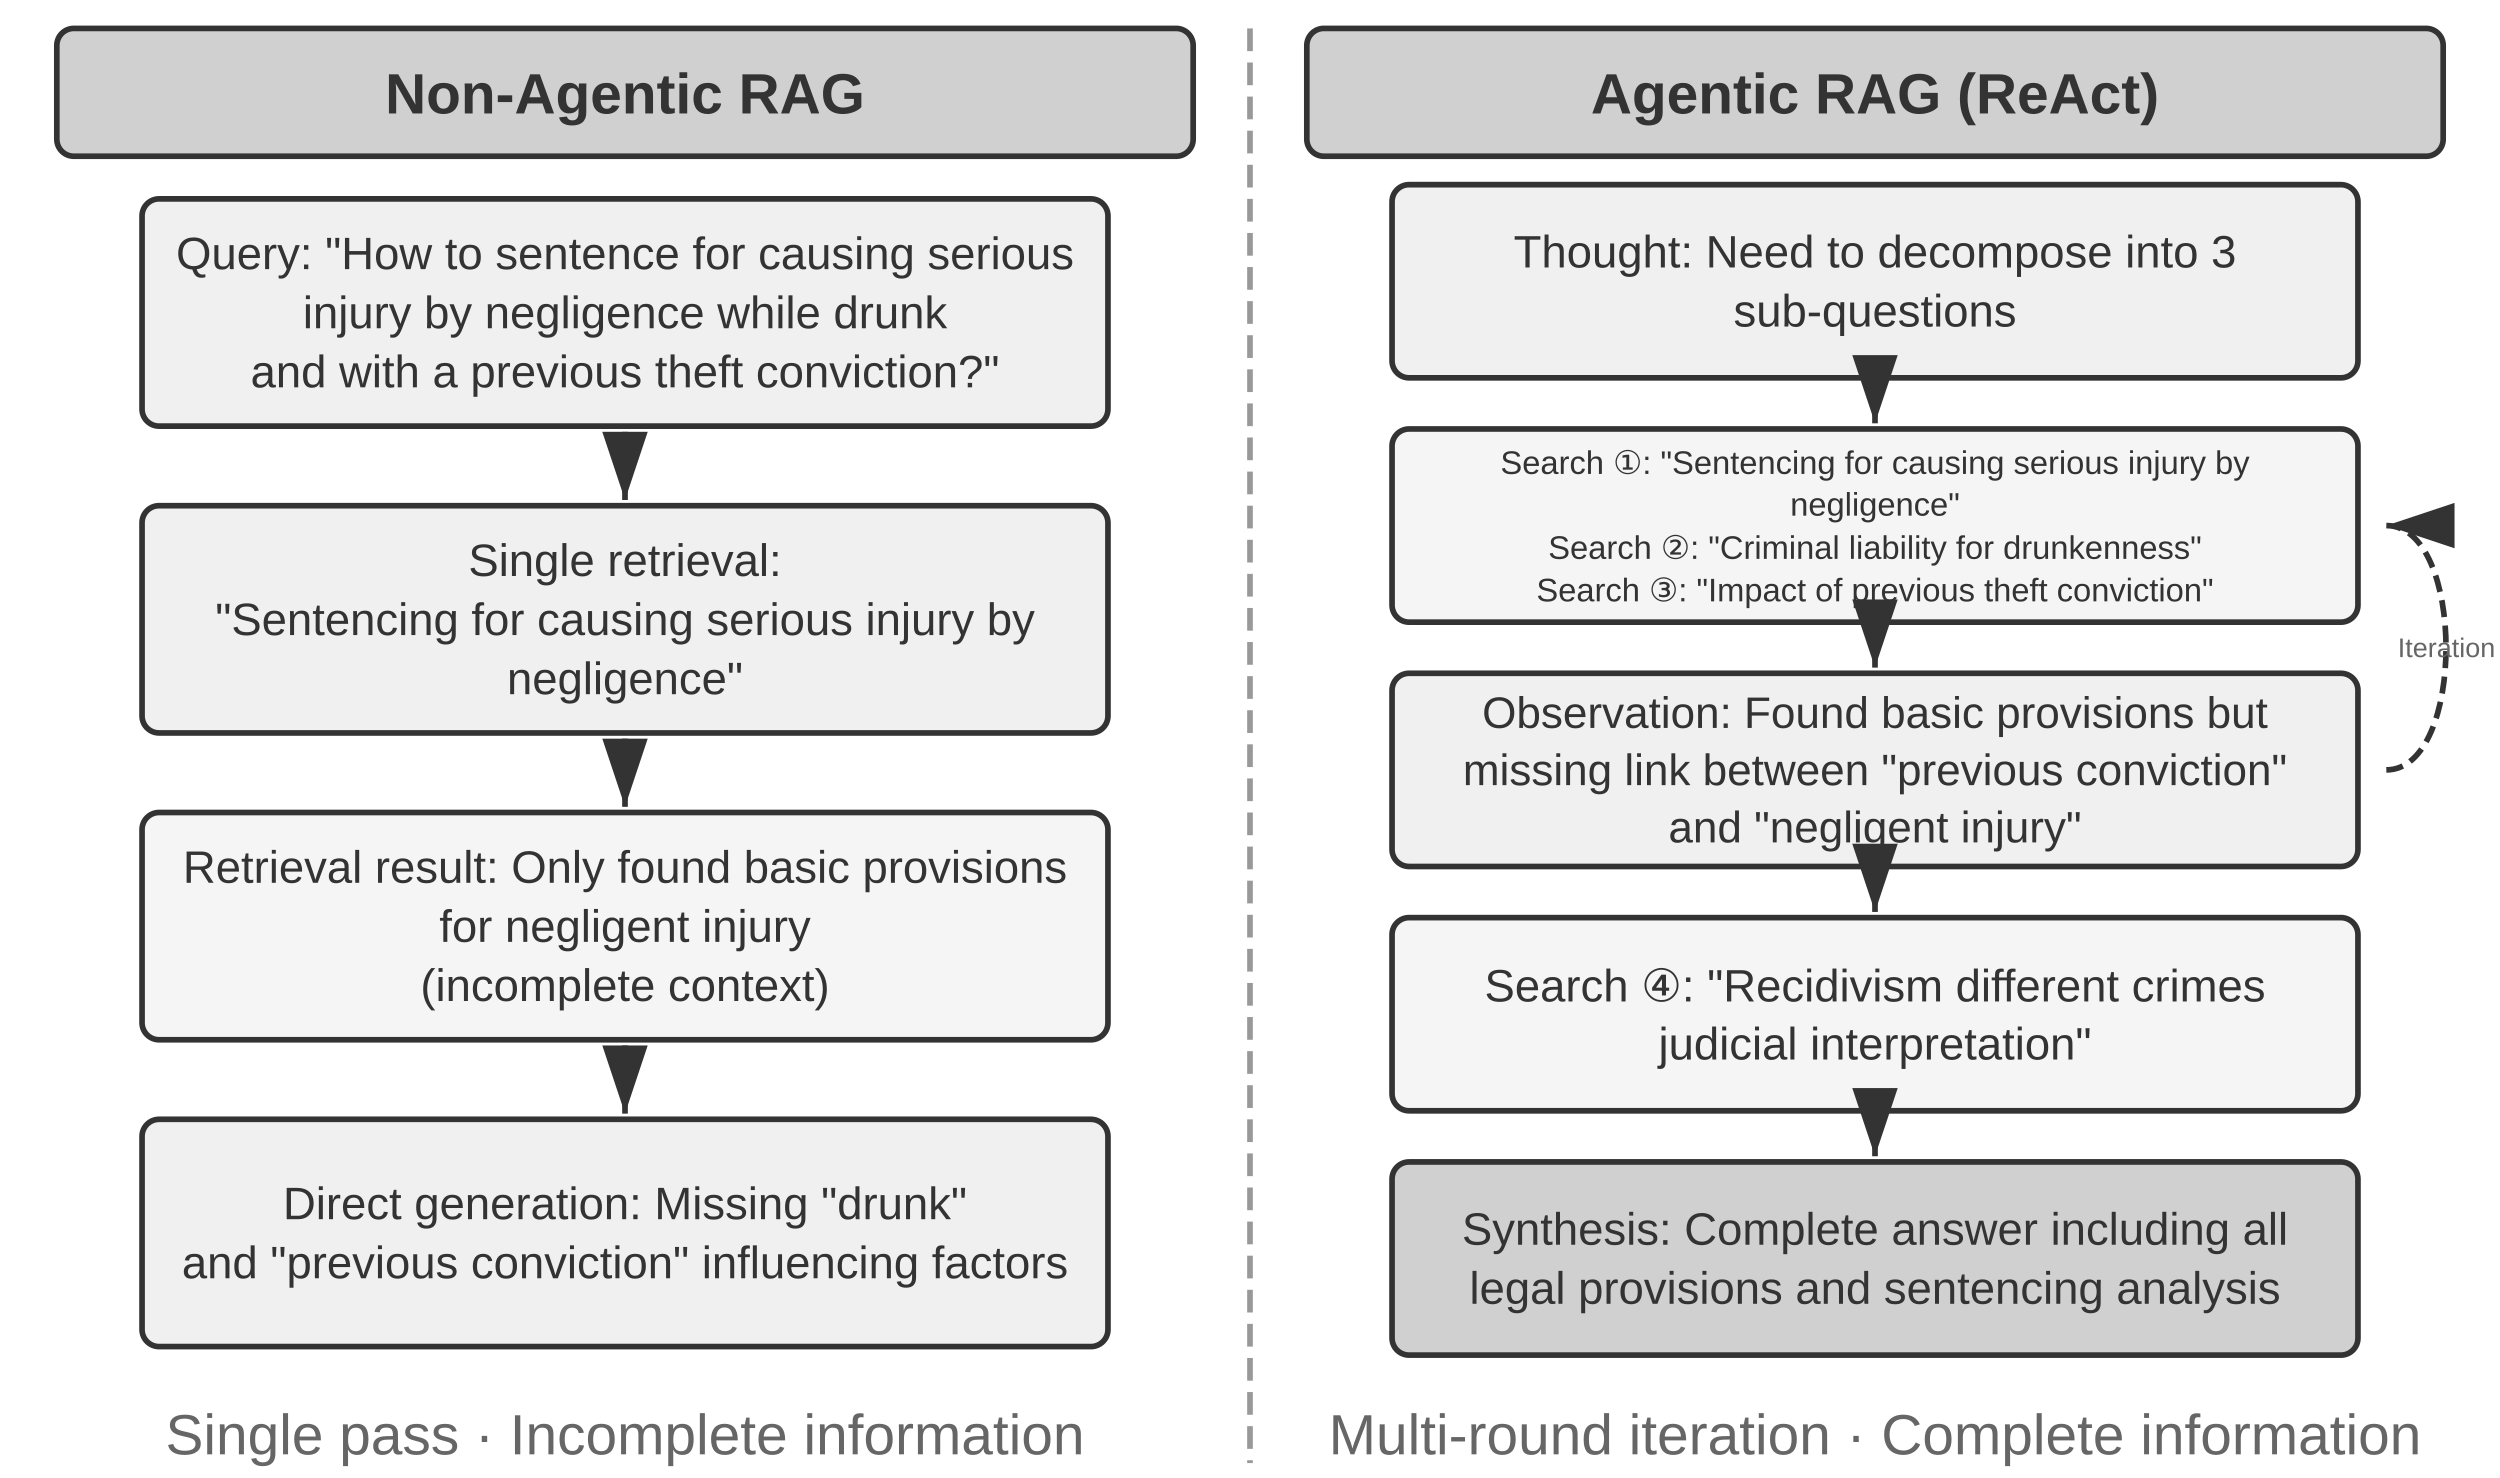
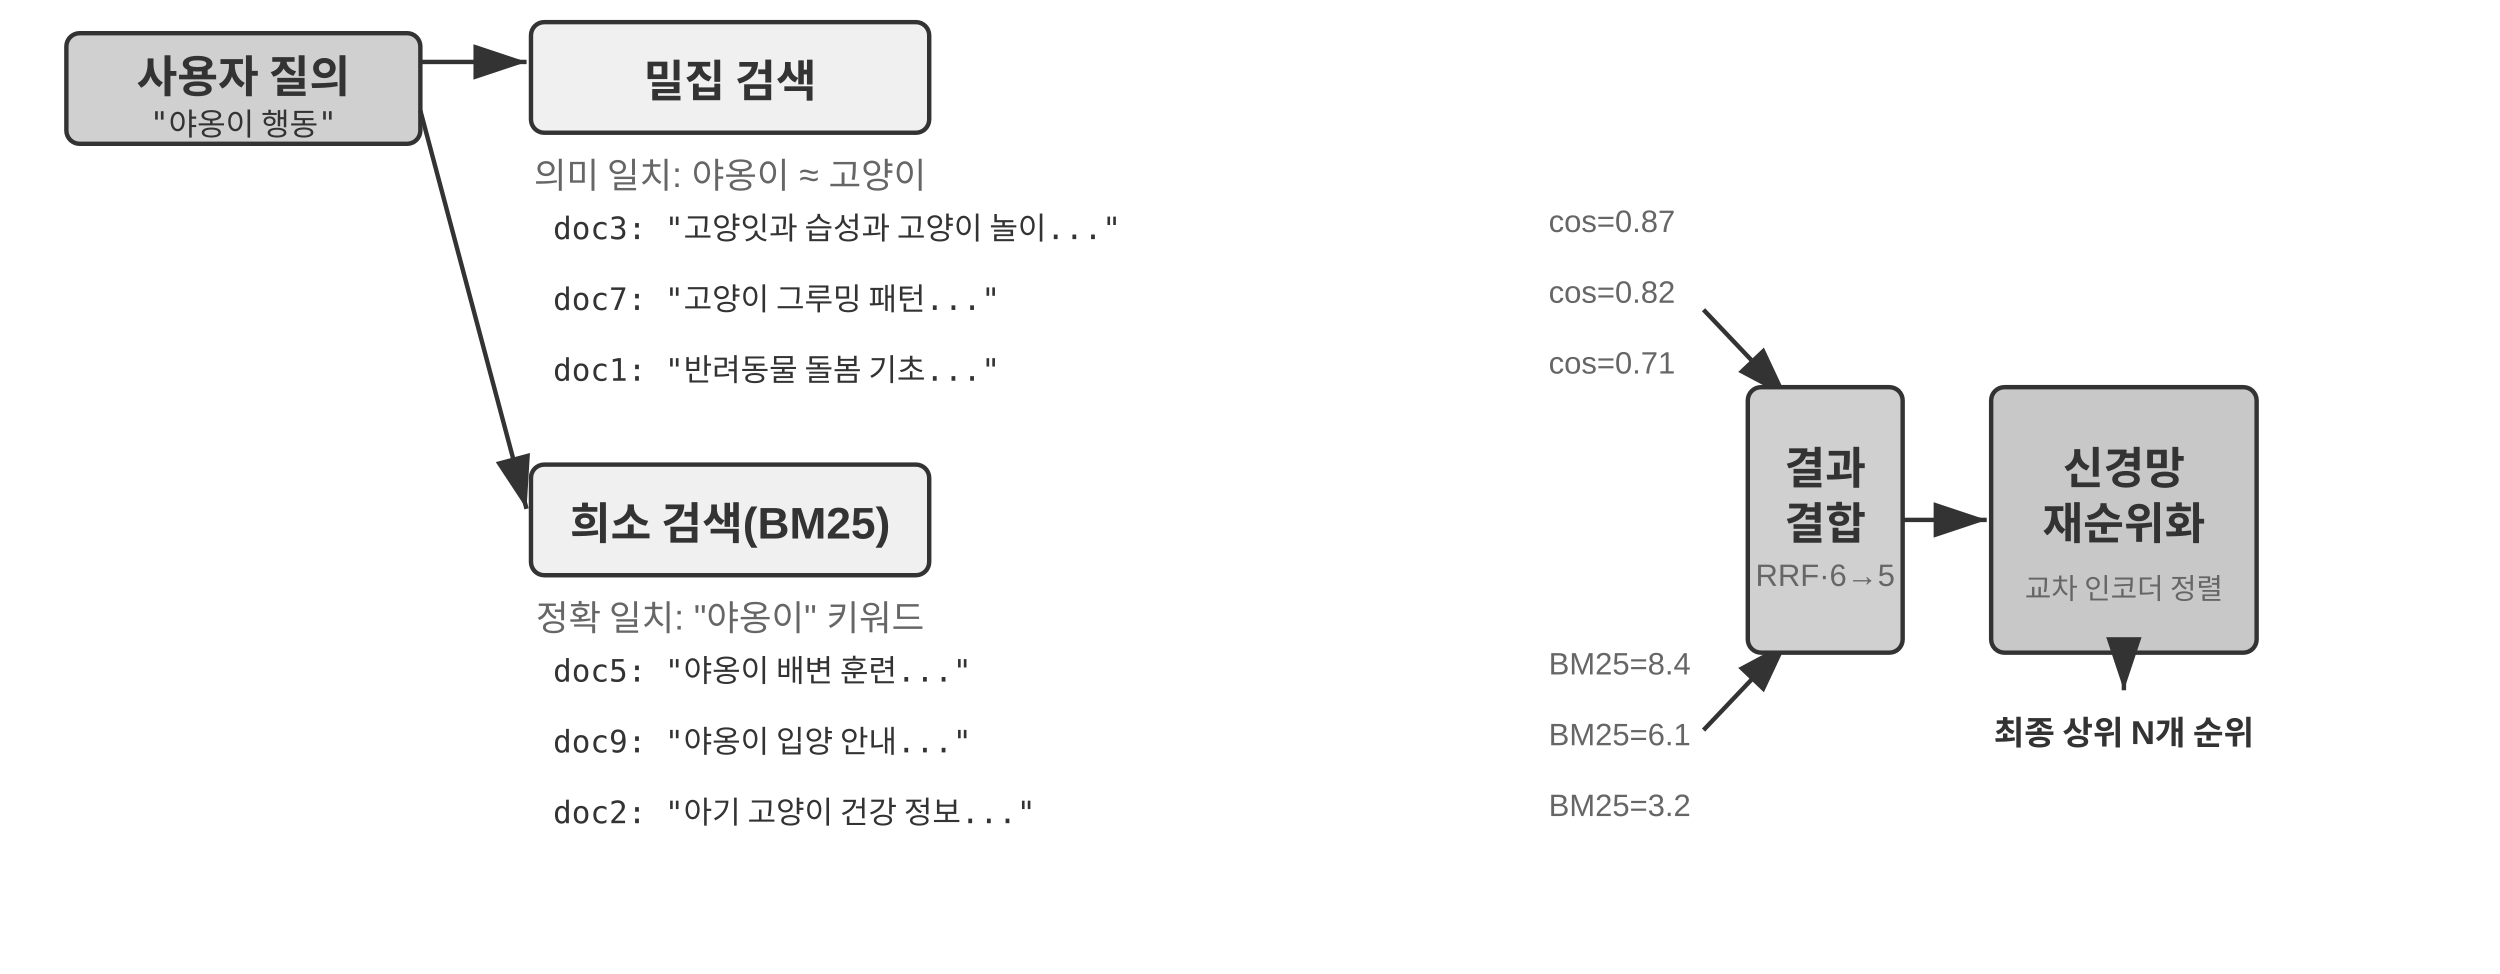
- <svg xmlns="http://www.w3.org/2000/svg" viewBox="0 40 880 520" width="880" height="520" style="background:#ffffff">
+ <svg xmlns="http://www.w3.org/2000/svg" viewBox="0 40 1130 440" width="1130" height="440" style="background:#ffffff">
  <defs>
    <marker id="ah" markerWidth="12" markerHeight="8" refX="12" refY="4" orient="auto">
      <polygon points="0 0, 12 4, 0 8" fill="#333333" />
    </marker>
    <marker id="ah-light" markerWidth="12" markerHeight="8" refX="12" refY="4" orient="auto">
      <polygon points="0 0, 12 4, 0 8" fill="#999999" />
    </marker>
  </defs>
-   <rect x="20" y="50" width="400" height="45" rx="6" fill="#d0d0d0" stroke="#333333" stroke-width="2" />
-   <text x="220.0" y="73" font-family="Arial, 'Helvetica Neue', Helvetica, 'PingFang SC', 'Microsoft YaHei', sans-serif" font-size="20" fill="#333333" text-anchor="middle" dominant-baseline="central" font-weight="bold">Non-Agentic RAG</text>
-   <rect x="50" y="110" width="340" height="80" rx="6" fill="#f0f0f0" stroke="#333333" stroke-width="2" />
-   <text x="220.0" y="129.2" font-family="Arial, 'Helvetica Neue', Helvetica, 'PingFang SC', 'Microsoft YaHei', sans-serif" font-size="16" fill="#333333" text-anchor="middle" dominant-baseline="central" font-weight="normal">Query: "How to sentence for causing serious</text>
-   <text x="220.0" y="150.0" font-family="Arial, 'Helvetica Neue', Helvetica, 'PingFang SC', 'Microsoft YaHei', sans-serif" font-size="16" fill="#333333" text-anchor="middle" dominant-baseline="central" font-weight="normal">injury by negligence while drunk</text>
-   <text x="220.0" y="170.8" font-family="Arial, 'Helvetica Neue', Helvetica, 'PingFang SC', 'Microsoft YaHei', sans-serif" font-size="16" fill="#333333" text-anchor="middle" dominant-baseline="central" font-weight="normal">and with a previous theft conviction?"</text>
-   <rect x="50" y="218" width="340" height="80" rx="6" fill="#f0f0f0" stroke="#333333" stroke-width="2" />
-   <text x="220.0" y="237.2" font-family="Arial, 'Helvetica Neue', Helvetica, 'PingFang SC', 'Microsoft YaHei', sans-serif" font-size="16" fill="#333333" text-anchor="middle" dominant-baseline="central" font-weight="normal">Single retrieval:</text>
-   <text x="220.0" y="258.0" font-family="Arial, 'Helvetica Neue', Helvetica, 'PingFang SC', 'Microsoft YaHei', sans-serif" font-size="16" fill="#333333" text-anchor="middle" dominant-baseline="central" font-weight="normal">"Sentencing for causing serious injury by</text>
-   <text x="220.0" y="278.8" font-family="Arial, 'Helvetica Neue', Helvetica, 'PingFang SC', 'Microsoft YaHei', sans-serif" font-size="16" fill="#333333" text-anchor="middle" dominant-baseline="central" font-weight="normal">negligence"</text>
-   <line x1="220" y1="192" x2="220" y2="216" stroke="#333333" stroke-width="2" marker-end="url(#ah)" />
-   <rect x="50" y="326" width="340" height="80" rx="6" fill="#f5f5f5" stroke="#333333" stroke-width="2" />
-   <text x="220.0" y="345.2" font-family="Arial, 'Helvetica Neue', Helvetica, 'PingFang SC', 'Microsoft YaHei', sans-serif" font-size="16" fill="#333333" text-anchor="middle" dominant-baseline="central" font-weight="normal">Retrieval result: Only found basic provisions</text>
-   <text x="220.0" y="366.0" font-family="Arial, 'Helvetica Neue', Helvetica, 'PingFang SC', 'Microsoft YaHei', sans-serif" font-size="16" fill="#333333" text-anchor="middle" dominant-baseline="central" font-weight="normal">for negligent injury</text>
-   <text x="220.0" y="386.8" font-family="Arial, 'Helvetica Neue', Helvetica, 'PingFang SC', 'Microsoft YaHei', sans-serif" font-size="16" fill="#333333" text-anchor="middle" dominant-baseline="central" font-weight="normal"> (incomplete context)</text>
-   <line x1="220" y1="300" x2="220" y2="324" stroke="#333333" stroke-width="2" marker-end="url(#ah)" />
-   <rect x="50" y="434" width="340" height="80" rx="6" fill="#f0f0f0" stroke="#333333" stroke-width="2" />
-   <text x="220.0" y="463.6" font-family="Arial, 'Helvetica Neue', Helvetica, 'PingFang SC', 'Microsoft YaHei', sans-serif" font-size="16" fill="#333333" text-anchor="middle" dominant-baseline="central" font-weight="normal">Direct generation: Missing "drunk"</text>
-   <text x="220.0" y="484.4" font-family="Arial, 'Helvetica Neue', Helvetica, 'PingFang SC', 'Microsoft YaHei', sans-serif" font-size="16" fill="#333333" text-anchor="middle" dominant-baseline="central" font-weight="normal">and "previous conviction" influencing factors</text>
-   <line x1="220" y1="408" x2="220" y2="432" stroke="#333333" stroke-width="2" marker-end="url(#ah)" />
-   <text x="220.0" y="545" font-family="Arial, 'Helvetica Neue', Helvetica, 'PingFang SC', 'Microsoft YaHei', sans-serif" font-size="20" fill="#666666" text-anchor="middle" dominant-baseline="central" font-weight="normal">Single pass · Incomplete information</text>
-   <line x1="440" y1="50" x2="440" y2="555" stroke="#999999" stroke-width="2" stroke-dasharray="8,4" />
-   <rect x="460" y="50" width="400" height="45" rx="6" fill="#d0d0d0" stroke="#333333" stroke-width="2" />
-   <text x="660.0" y="73" font-family="Arial, 'Helvetica Neue', Helvetica, 'PingFang SC', 'Microsoft YaHei', sans-serif" font-size="20" fill="#333333" text-anchor="middle" dominant-baseline="central" font-weight="bold">Agentic RAG (ReAct)</text>
-   <rect x="490" y="105" width="340" height="68" rx="6" fill="#f0f0f0" stroke="#333333" stroke-width="2" />
-   <text x="660.0" y="128.6" font-family="Arial, 'Helvetica Neue', Helvetica, 'PingFang SC', 'Microsoft YaHei', sans-serif" font-size="16" fill="#333333" text-anchor="middle" dominant-baseline="central" font-weight="normal">Thought: Need to decompose into 3</text>
-   <text x="660.0" y="149.4" font-family="Arial, 'Helvetica Neue', Helvetica, 'PingFang SC', 'Microsoft YaHei', sans-serif" font-size="16" fill="#333333" text-anchor="middle" dominant-baseline="central" font-weight="normal">sub-questions</text>
-   <rect x="490" y="191" width="340" height="68" rx="6" fill="#f5f5f5" stroke="#333333" stroke-width="2" />
-   <text x="660.0" y="202.575" font-family="Arial, 'Helvetica Neue', Helvetica, 'PingFang SC', 'Microsoft YaHei', sans-serif" font-size="11.5" fill="#333333" text-anchor="middle" dominant-baseline="central" font-weight="normal">Search ①: "Sentencing for causing serious injury by</text>
-   <text x="660.0" y="217.525" font-family="Arial, 'Helvetica Neue', Helvetica, 'PingFang SC', 'Microsoft YaHei', sans-serif" font-size="11.5" fill="#333333" text-anchor="middle" dominant-baseline="central" font-weight="normal">negligence"</text>
-   <text x="660.0" y="232.475" font-family="Arial, 'Helvetica Neue', Helvetica, 'PingFang SC', 'Microsoft YaHei', sans-serif" font-size="11.5" fill="#333333" text-anchor="middle" dominant-baseline="central" font-weight="normal">Search ②: "Criminal liability for drunkenness"</text>
-   <text x="660.0" y="247.425" font-family="Arial, 'Helvetica Neue', Helvetica, 'PingFang SC', 'Microsoft YaHei', sans-serif" font-size="11.5" fill="#333333" text-anchor="middle" dominant-baseline="central" font-weight="normal">Search ③: "Impact of previous theft conviction"</text>
-   <line x1="660" y1="175" x2="660" y2="189" stroke="#333333" stroke-width="2" marker-end="url(#ah)" />
-   <rect x="490" y="277" width="340" height="68" rx="6" fill="#f0f0f0" stroke="#333333" stroke-width="2" />
-   <text x="660.0" y="290.85" font-family="Arial, 'Helvetica Neue', Helvetica, 'PingFang SC', 'Microsoft YaHei', sans-serif" font-size="15.5" fill="#333333" text-anchor="middle" dominant-baseline="central" font-weight="normal">Observation: Found basic provisions but</text>
-   <text x="660.0" y="311.0" font-family="Arial, 'Helvetica Neue', Helvetica, 'PingFang SC', 'Microsoft YaHei', sans-serif" font-size="15.5" fill="#333333" text-anchor="middle" dominant-baseline="central" font-weight="normal">missing link between "previous conviction"</text>
-   <text x="660.0" y="331.15" font-family="Arial, 'Helvetica Neue', Helvetica, 'PingFang SC', 'Microsoft YaHei', sans-serif" font-size="15.5" fill="#333333" text-anchor="middle" dominant-baseline="central" font-weight="normal">and "negligent injury"</text>
-   <line x1="660" y1="261" x2="660" y2="275" stroke="#333333" stroke-width="2" marker-end="url(#ah)" />
-   <rect x="490" y="363" width="340" height="68" rx="6" fill="#f5f5f5" stroke="#333333" stroke-width="2" />
-   <text x="660.0" y="386.6" font-family="Arial, 'Helvetica Neue', Helvetica, 'PingFang SC', 'Microsoft YaHei', sans-serif" font-size="16" fill="#333333" text-anchor="middle" dominant-baseline="central" font-weight="normal">Search ④: "Recidivism different crimes</text>
-   <text x="660.0" y="407.4" font-family="Arial, 'Helvetica Neue', Helvetica, 'PingFang SC', 'Microsoft YaHei', sans-serif" font-size="16" fill="#333333" text-anchor="middle" dominant-baseline="central" font-weight="normal">judicial interpretation"</text>
-   <line x1="660" y1="347" x2="660" y2="361" stroke="#333333" stroke-width="2" marker-end="url(#ah)" />
-   <rect x="490" y="449" width="340" height="68" rx="6" fill="#d0d0d0" stroke="#333333" stroke-width="2" />
-   <text x="660.0" y="472.6" font-family="Arial, 'Helvetica Neue', Helvetica, 'PingFang SC', 'Microsoft YaHei', sans-serif" font-size="16" fill="#333333" text-anchor="middle" dominant-baseline="central" font-weight="normal">Synthesis: Complete answer including all</text>
-   <text x="660.0" y="493.4" font-family="Arial, 'Helvetica Neue', Helvetica, 'PingFang SC', 'Microsoft YaHei', sans-serif" font-size="16" fill="#333333" text-anchor="middle" dominant-baseline="central" font-weight="normal">legal provisions and sentencing analysis</text>
-   <line x1="660" y1="433" x2="660" y2="447" stroke="#333333" stroke-width="2" marker-end="url(#ah)" />
-   <path d="M 840,311 C 868,311 868,225 840,225" fill="none" stroke="#333333" stroke-width="2" stroke-dasharray="6,3" marker-end="url(#ah)" />
-   <text x="844" y="268.0" font-family="Arial, 'Helvetica Neue', Helvetica, 'PingFang SC', 'Microsoft YaHei', sans-serif" font-size="9.5" fill="#666666" text-anchor="start" dominant-baseline="central" font-weight="normal">Iteration</text>
-   <text x="660.0" y="545" font-family="Arial, 'Helvetica Neue', Helvetica, 'PingFang SC', 'Microsoft YaHei', sans-serif" font-size="20" fill="#666666" text-anchor="middle" dominant-baseline="central" font-weight="normal">Multi-round iteration · Complete information</text>
+   <rect x="30" y="55" width="160" height="50" rx="6" fill="#d0d0d0" stroke="#333333" stroke-width="2" />
+   <text x="110" y="73" font-family="'Apple SD Gothic Neo', 'Malgun Gothic', Arial, sans-serif" font-size="20" fill="#333333" text-anchor="middle" dominant-baseline="central" font-weight="bold">사용자 질의</text>
+   <text x="110" y="93" font-family="'Apple SD Gothic Neo', 'Malgun Gothic', monospace" font-size="14" fill="#333333" text-anchor="middle" dominant-baseline="central">"야옹이 행동"</text>
+   <line x1="190" y1="68" x2="238" y2="68" stroke="#333333" stroke-width="2" marker-end="url(#ah)" />
+   <rect x="240" y="50" width="180" height="50" rx="6" fill="#f0f0f0" stroke="#333333" stroke-width="2" />
+   <text x="330.0" y="75.0" font-family="'Apple SD Gothic Neo', 'Malgun Gothic', Arial, sans-serif" font-size="20" fill="#333333" text-anchor="middle" dominant-baseline="central" font-weight="bold">밀집 검색</text>
+   <text x="330" y="118" font-family="'Apple SD Gothic Neo', 'Malgun Gothic', Arial, sans-serif" font-size="16" fill="#666666" text-anchor="middle" dominant-baseline="central" font-weight="normal">의미 일치: 야옹이 ≈ 고양이</text>
+   <text x="250" y="140" font-family="'Apple SD Gothic Neo', 'Malgun Gothic', monospace" font-size="14" fill="#333333" text-anchor="start" dominant-baseline="central">doc3: "고양잇과 습성과 고양이 놀이..."</text>
+   <text x="700" y="140" font-family="'Apple SD Gothic Neo', 'Malgun Gothic', Arial, sans-serif" font-size="14" fill="#666666" text-anchor="start" dominant-baseline="central" font-weight="normal">cos=0.87</text>
+   <text x="250" y="172" font-family="'Apple SD Gothic Neo', 'Malgun Gothic', monospace" font-size="14" fill="#333333" text-anchor="start" dominant-baseline="central">doc7: "고양이 그루밍 패턴..."</text>
+   <text x="700" y="172" font-family="'Apple SD Gothic Neo', 'Malgun Gothic', Arial, sans-serif" font-size="14" fill="#666666" text-anchor="start" dominant-baseline="central" font-weight="normal">cos=0.82</text>
+   <text x="250" y="204" font-family="'Apple SD Gothic Neo', 'Malgun Gothic', monospace" font-size="14" fill="#333333" text-anchor="start" dominant-baseline="central">doc1: "반려동물 돌봄 기초..."</text>
+   <text x="700" y="204" font-family="'Apple SD Gothic Neo', 'Malgun Gothic', Arial, sans-serif" font-size="14" fill="#666666" text-anchor="start" dominant-baseline="central" font-weight="normal">cos=0.71</text>
+   <line x1="190" y1="90" x2="238" y2="270" stroke="#333333" stroke-width="2" marker-end="url(#ah)" />
+   <rect x="240" y="250" width="180" height="50" rx="6" fill="#f0f0f0" stroke="#333333" stroke-width="2" />
+   <text x="330.0" y="275.0" font-family="'Apple SD Gothic Neo', 'Malgun Gothic', Arial, sans-serif" font-size="20" fill="#333333" text-anchor="middle" dominant-baseline="central" font-weight="bold">희소 검색(BM25)</text>
+   <text x="330" y="318" font-family="'Apple SD Gothic Neo', 'Malgun Gothic', Arial, sans-serif" font-size="16" fill="#666666" text-anchor="middle" dominant-baseline="central" font-weight="normal">정확 일치: "야옹이" 키워드</text>
+   <text x="250" y="340" font-family="'Apple SD Gothic Neo', 'Malgun Gothic', monospace" font-size="14" fill="#333333" text-anchor="start" dominant-baseline="central">doc5: "야옹이 배변 훈련..."</text>
+   <text x="700" y="340" font-family="'Apple SD Gothic Neo', 'Malgun Gothic', Arial, sans-serif" font-size="14" fill="#666666" text-anchor="start" dominant-baseline="central" font-weight="normal">BM25=8.4</text>
+   <text x="250" y="372" font-family="'Apple SD Gothic Neo', 'Malgun Gothic', monospace" font-size="14" fill="#333333" text-anchor="start" dominant-baseline="central">doc9: "야옹이 입양 안내..."</text>
+   <text x="700" y="372" font-family="'Apple SD Gothic Neo', 'Malgun Gothic', Arial, sans-serif" font-size="14" fill="#666666" text-anchor="start" dominant-baseline="central" font-weight="normal">BM25=6.1</text>
+   <text x="250" y="404" font-family="'Apple SD Gothic Neo', 'Malgun Gothic', monospace" font-size="14" fill="#333333" text-anchor="start" dominant-baseline="central">doc2: "아기 고양이 건강 정보..."</text>
+   <text x="700" y="404" font-family="'Apple SD Gothic Neo', 'Malgun Gothic', Arial, sans-serif" font-size="14" fill="#666666" text-anchor="start" dominant-baseline="central" font-weight="normal">BM25=3.2</text>
+   <line x1="770" y1="180" x2="808" y2="220" stroke="#333333" stroke-width="2" marker-end="url(#ah)" />
+   <line x1="770" y1="370" x2="808" y2="330" stroke="#333333" stroke-width="2" marker-end="url(#ah)" />
+   <rect x="790" y="215" width="70" height="120" rx="6" fill="#d0d0d0" stroke="#333333" stroke-width="2" />
+   <text x="825" y="250" font-family="'Apple SD Gothic Neo', 'Malgun Gothic', Arial, sans-serif" font-size="20" fill="#333333" text-anchor="middle" dominant-baseline="central" font-weight="bold">결과</text>
+   <text x="825" y="275" font-family="'Apple SD Gothic Neo', 'Malgun Gothic', Arial, sans-serif" font-size="20" fill="#333333" text-anchor="middle" dominant-baseline="central" font-weight="bold">결합</text>
+   <text x="825" y="300" font-family="'Apple SD Gothic Neo', 'Malgun Gothic', Arial, sans-serif" font-size="14" fill="#666666" text-anchor="middle" dominant-baseline="central" font-weight="normal">RRF·6→5</text>
+   <line x1="860" y1="275" x2="898" y2="275" stroke="#333333" stroke-width="2" marker-end="url(#ah)" />
+   <rect x="900" y="215" width="120" height="120" rx="6" fill="#c8c8c8" stroke="#333333" stroke-width="2" />
+   <text x="960" y="250" font-family="'Apple SD Gothic Neo', 'Malgun Gothic', Arial, sans-serif" font-size="20" fill="#333333" text-anchor="middle" dominant-baseline="central" font-weight="bold">신경망</text>
+   <text x="960" y="275" font-family="'Apple SD Gothic Neo', 'Malgun Gothic', Arial, sans-serif" font-size="20" fill="#333333" text-anchor="middle" dominant-baseline="central" font-weight="bold">재순위화</text>
+   <text x="960" y="305" font-family="'Apple SD Gothic Neo', 'Malgun Gothic', Arial, sans-serif" font-size="13" fill="#666666" text-anchor="middle" dominant-baseline="central" font-weight="normal">교차 인코더 정렬</text>
+   <line x1="960" y1="335" x2="960" y2="352" stroke="#333333" stroke-width="2" marker-end="url(#ah)" />
+   <text x="960" y="370" font-family="'Apple SD Gothic Neo', 'Malgun Gothic', Arial, sans-serif" font-size="15" fill="#333333" text-anchor="middle" dominant-baseline="central" font-weight="bold">최종 상위 N개 순위</text>
</svg>
